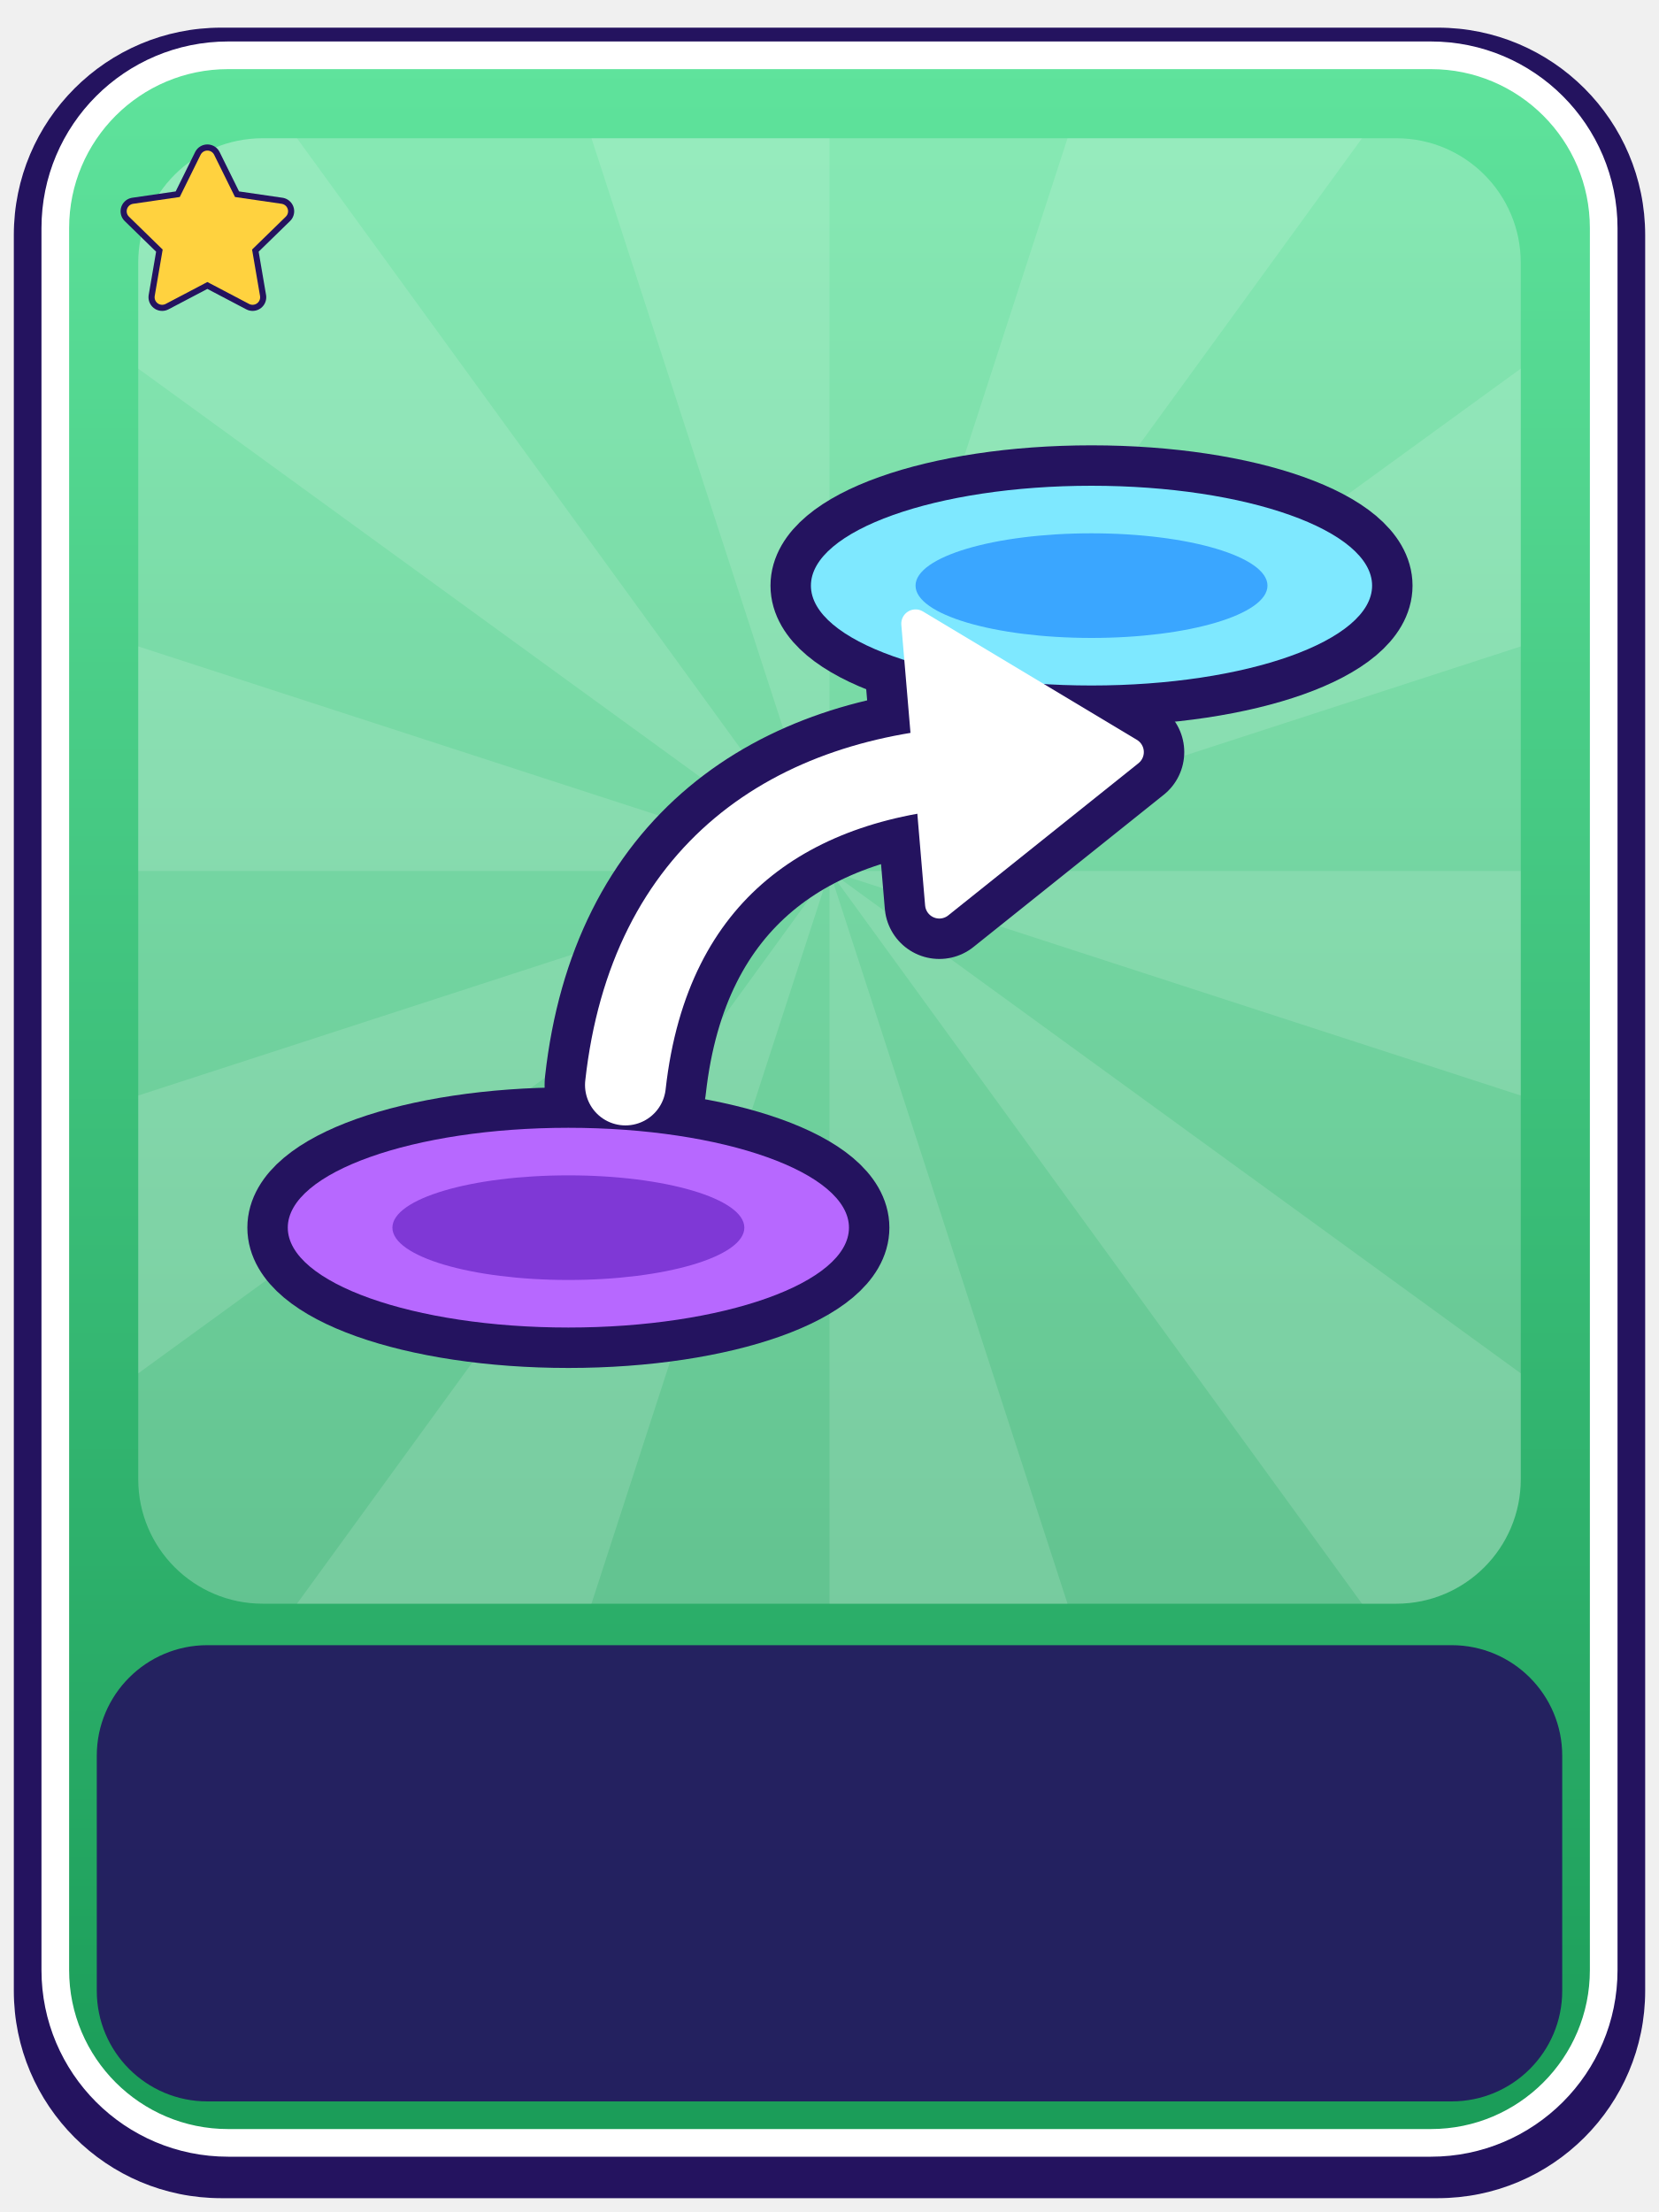
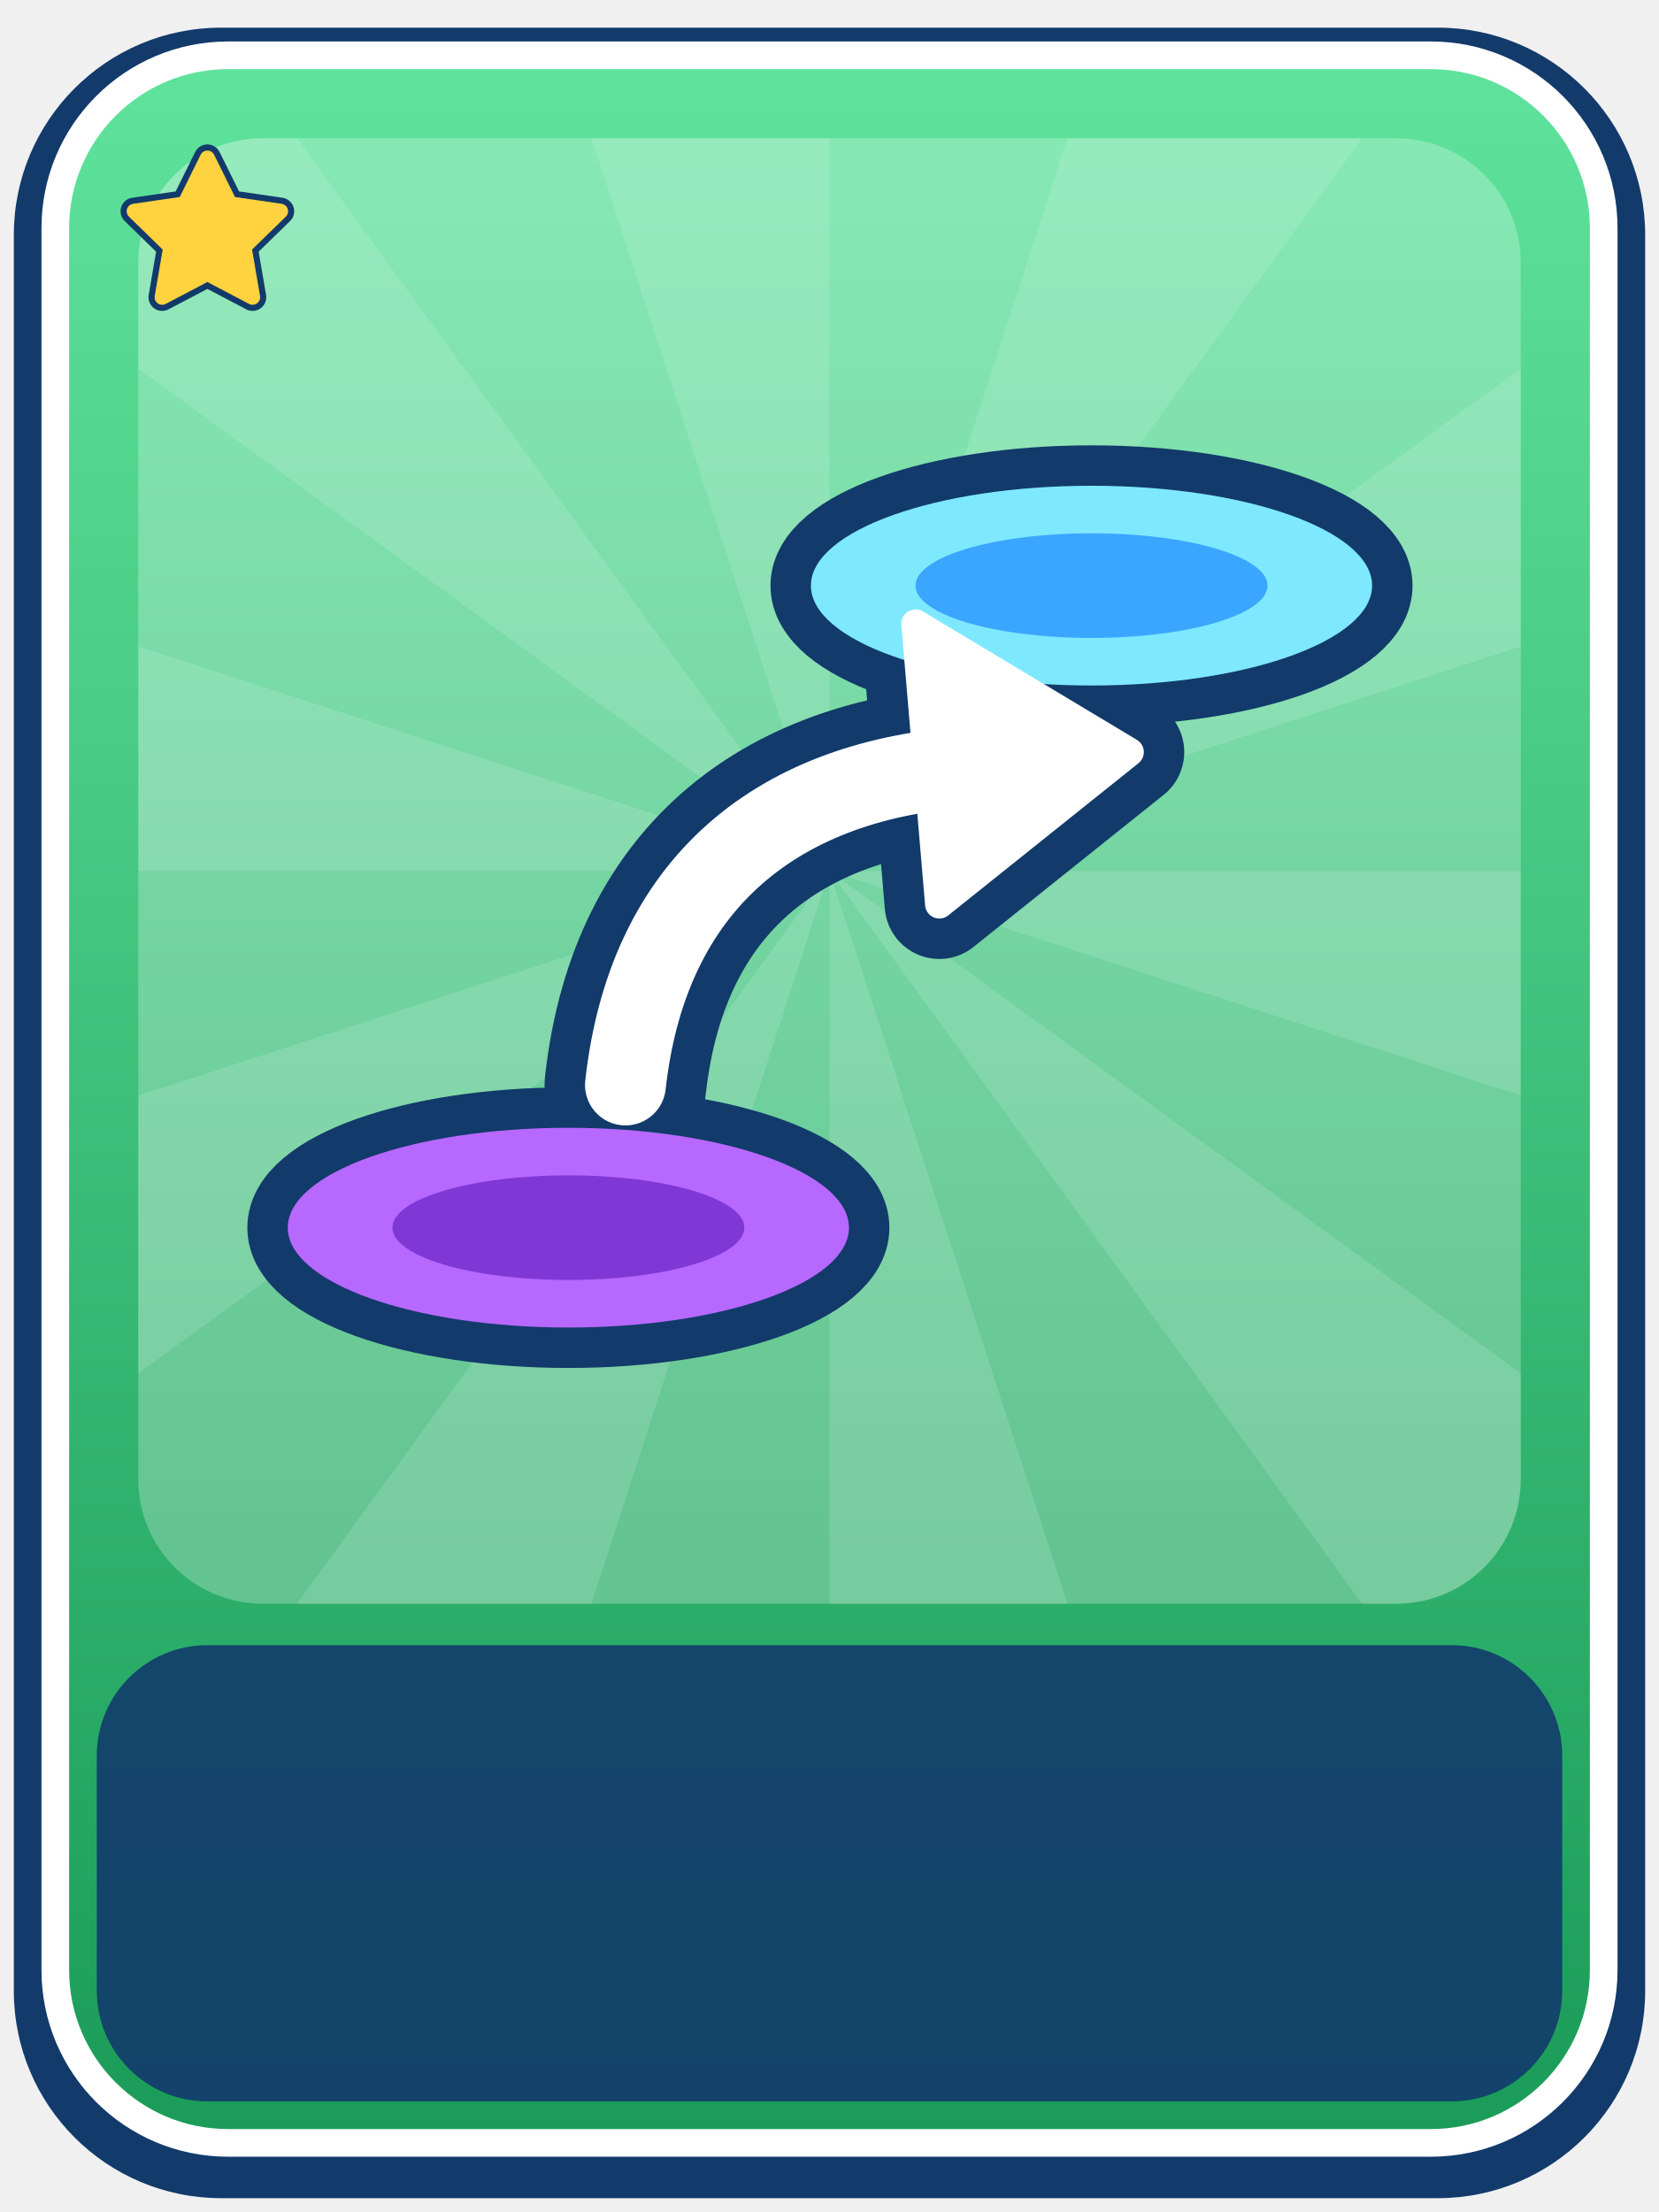
<svg xmlns="http://www.w3.org/2000/svg" width="240" height="320" viewBox="0 0 240 320">
  <defs>
    <linearGradient id="g" x1="0" y1="0" x2="0" y2="1">
      <stop offset="0" stop-color="#5fe39c" />
      <stop offset="1" stop-color="#1a9c58" />
    </linearGradient>
    <clipPath id="p">
      <rect x="20" y="20" width="200" height="212" rx="18" />
    </clipPath>
  </defs>
-   <rect x="2" y="4" width="236" height="314" rx="30" fill="#24135f" />
+   <rect x="2" y="4" width="236" height="314" rx="30" fill="#123a6b" />
  <rect x="8" y="8" width="224" height="302" rx="25" fill="url(#g)" stroke="#ffffff" stroke-width="4" />
  <rect x="20" y="20" width="200" height="212" rx="18" fill="#ffffff" opacity="0.26" />
  <g clip-path="url(#p)">
    <polygon points="120,126 310.0,126.0 300.7,184.7" fill="#ffffff" opacity="0.13" />
    <polygon points="120,126 273.7,237.7 231.7,279.7" fill="#ffffff" opacity="0.13" />
    <polygon points="120,126 178.7,306.7 120.0,316.0" fill="#ffffff" opacity="0.13" />
    <polygon points="120,126 61.3,306.7 8.3,279.7" fill="#ffffff" opacity="0.13" />
    <polygon points="120,126 -33.7,237.7 -60.7,184.7" fill="#ffffff" opacity="0.13" />
    <polygon points="120,126 -70.0,126.0 -60.7,67.3" fill="#ffffff" opacity="0.13" />
    <polygon points="120,126 -33.7,14.3 8.3,-27.7" fill="#ffffff" opacity="0.13" />
    <polygon points="120,126 61.3,-54.7 120.0,-64.0" fill="#ffffff" opacity="0.13" />
    <polygon points="120,126 178.7,-54.7 231.7,-27.7" fill="#ffffff" opacity="0.13" />
    <polygon points="120,126 273.7,14.3 300.7,67.3" fill="#ffffff" opacity="0.13" />
  </g>
  <g transform="translate(32 40) scale(0.344)">
-     <ellipse cx="146" cy="400" rx="118" ry="42" fill="#24135f" stroke="#24135f" stroke-width="34" stroke-linejoin="round" stroke-linecap="round" />
-     <ellipse cx="366" cy="130" rx="118" ry="42" fill="#24135f" stroke="#24135f" stroke-width="34" stroke-linejoin="round" stroke-linecap="round" />
-     <path d="M170 340 C180 250 240 210 318 206" fill="none" stroke="#24135f" stroke-width="68" stroke-linejoin="round" stroke-linecap="round" />
-     <polygon points="292,146 382,200 302,264" fill="#24135f" stroke="#24135f" stroke-width="46" stroke-linejoin="round" stroke-linecap="round" />
+     <ellipse cx="146" cy="400" rx="118" ry="42" fill="#123a6b" stroke="#123a6b" stroke-width="34" stroke-linejoin="round" stroke-linecap="round" />
+     <ellipse cx="366" cy="130" rx="118" ry="42" fill="#123a6b" stroke="#123a6b" stroke-width="34" stroke-linejoin="round" stroke-linecap="round" />
+     <path d="M170 340 C180 250 240 210 318 206" fill="none" stroke="#123a6b" stroke-width="68" stroke-linejoin="round" stroke-linecap="round" />
+     <polygon points="292,146 382,200 302,264" fill="#123a6b" stroke="#123a6b" stroke-width="46" stroke-linejoin="round" stroke-linecap="round" />
    <ellipse cx="146" cy="400" rx="118" ry="42" fill="#b768ff" />
    <ellipse cx="146" cy="400" rx="74" ry="22" fill="#7f38d6" />
    <ellipse cx="366" cy="130" rx="118" ry="42" fill="#7ee8ff" />
    <ellipse cx="366" cy="130" rx="74" ry="22" fill="#3aa6ff" />
    <path d="M170 340 C180 250 240 210 318 206" fill="none" stroke="#ffffff" stroke-width="34" stroke-linejoin="round" stroke-linecap="round" />
    <polygon points="292,146 382,200 302,264" fill="#ffffff" stroke="#ffffff" stroke-width="12" stroke-linejoin="round" stroke-linecap="round" />
  </g>
-   <rect x="14" y="238" width="212" height="66" rx="16" fill="#24135f" opacity="0.9" />
+   <rect x="14" y="238" width="212" height="66" rx="16" fill="#123a6b" opacity="0.9" />
  <g transform="translate(30 34) scale(0.052)">
-     <polygon points="0.0,-214.0 62.9,-86.6 203.5,-66.1 101.8,33.1 125.8,173.1 0.0,107.0 -125.8,173.1 -101.8,33.1 -203.5,-66.1 -62.9,-86.6" fill="#24135f" stroke="#24135f" stroke-width="76" stroke-linejoin="round" stroke-linecap="round" />
+     <polygon points="0.0,-214.0 62.9,-86.6 203.5,-66.1 101.8,33.1 125.8,173.1 0.0,107.0 -125.8,173.1 -101.8,33.1 -203.5,-66.1 -62.9,-86.6" fill="#123a6b" stroke="#123a6b" stroke-width="76" stroke-linejoin="round" stroke-linecap="round" />
    <polygon points="0.0,-214.0 62.9,-86.6 203.5,-66.1 101.8,33.1 125.8,173.1 0.0,107.0 -125.8,173.1 -101.8,33.1 -203.5,-66.1 -62.9,-86.6" fill="#ffd23f" stroke="#ffd23f" stroke-width="42" stroke-linejoin="round" stroke-linecap="round" />
  </g>
</svg>
